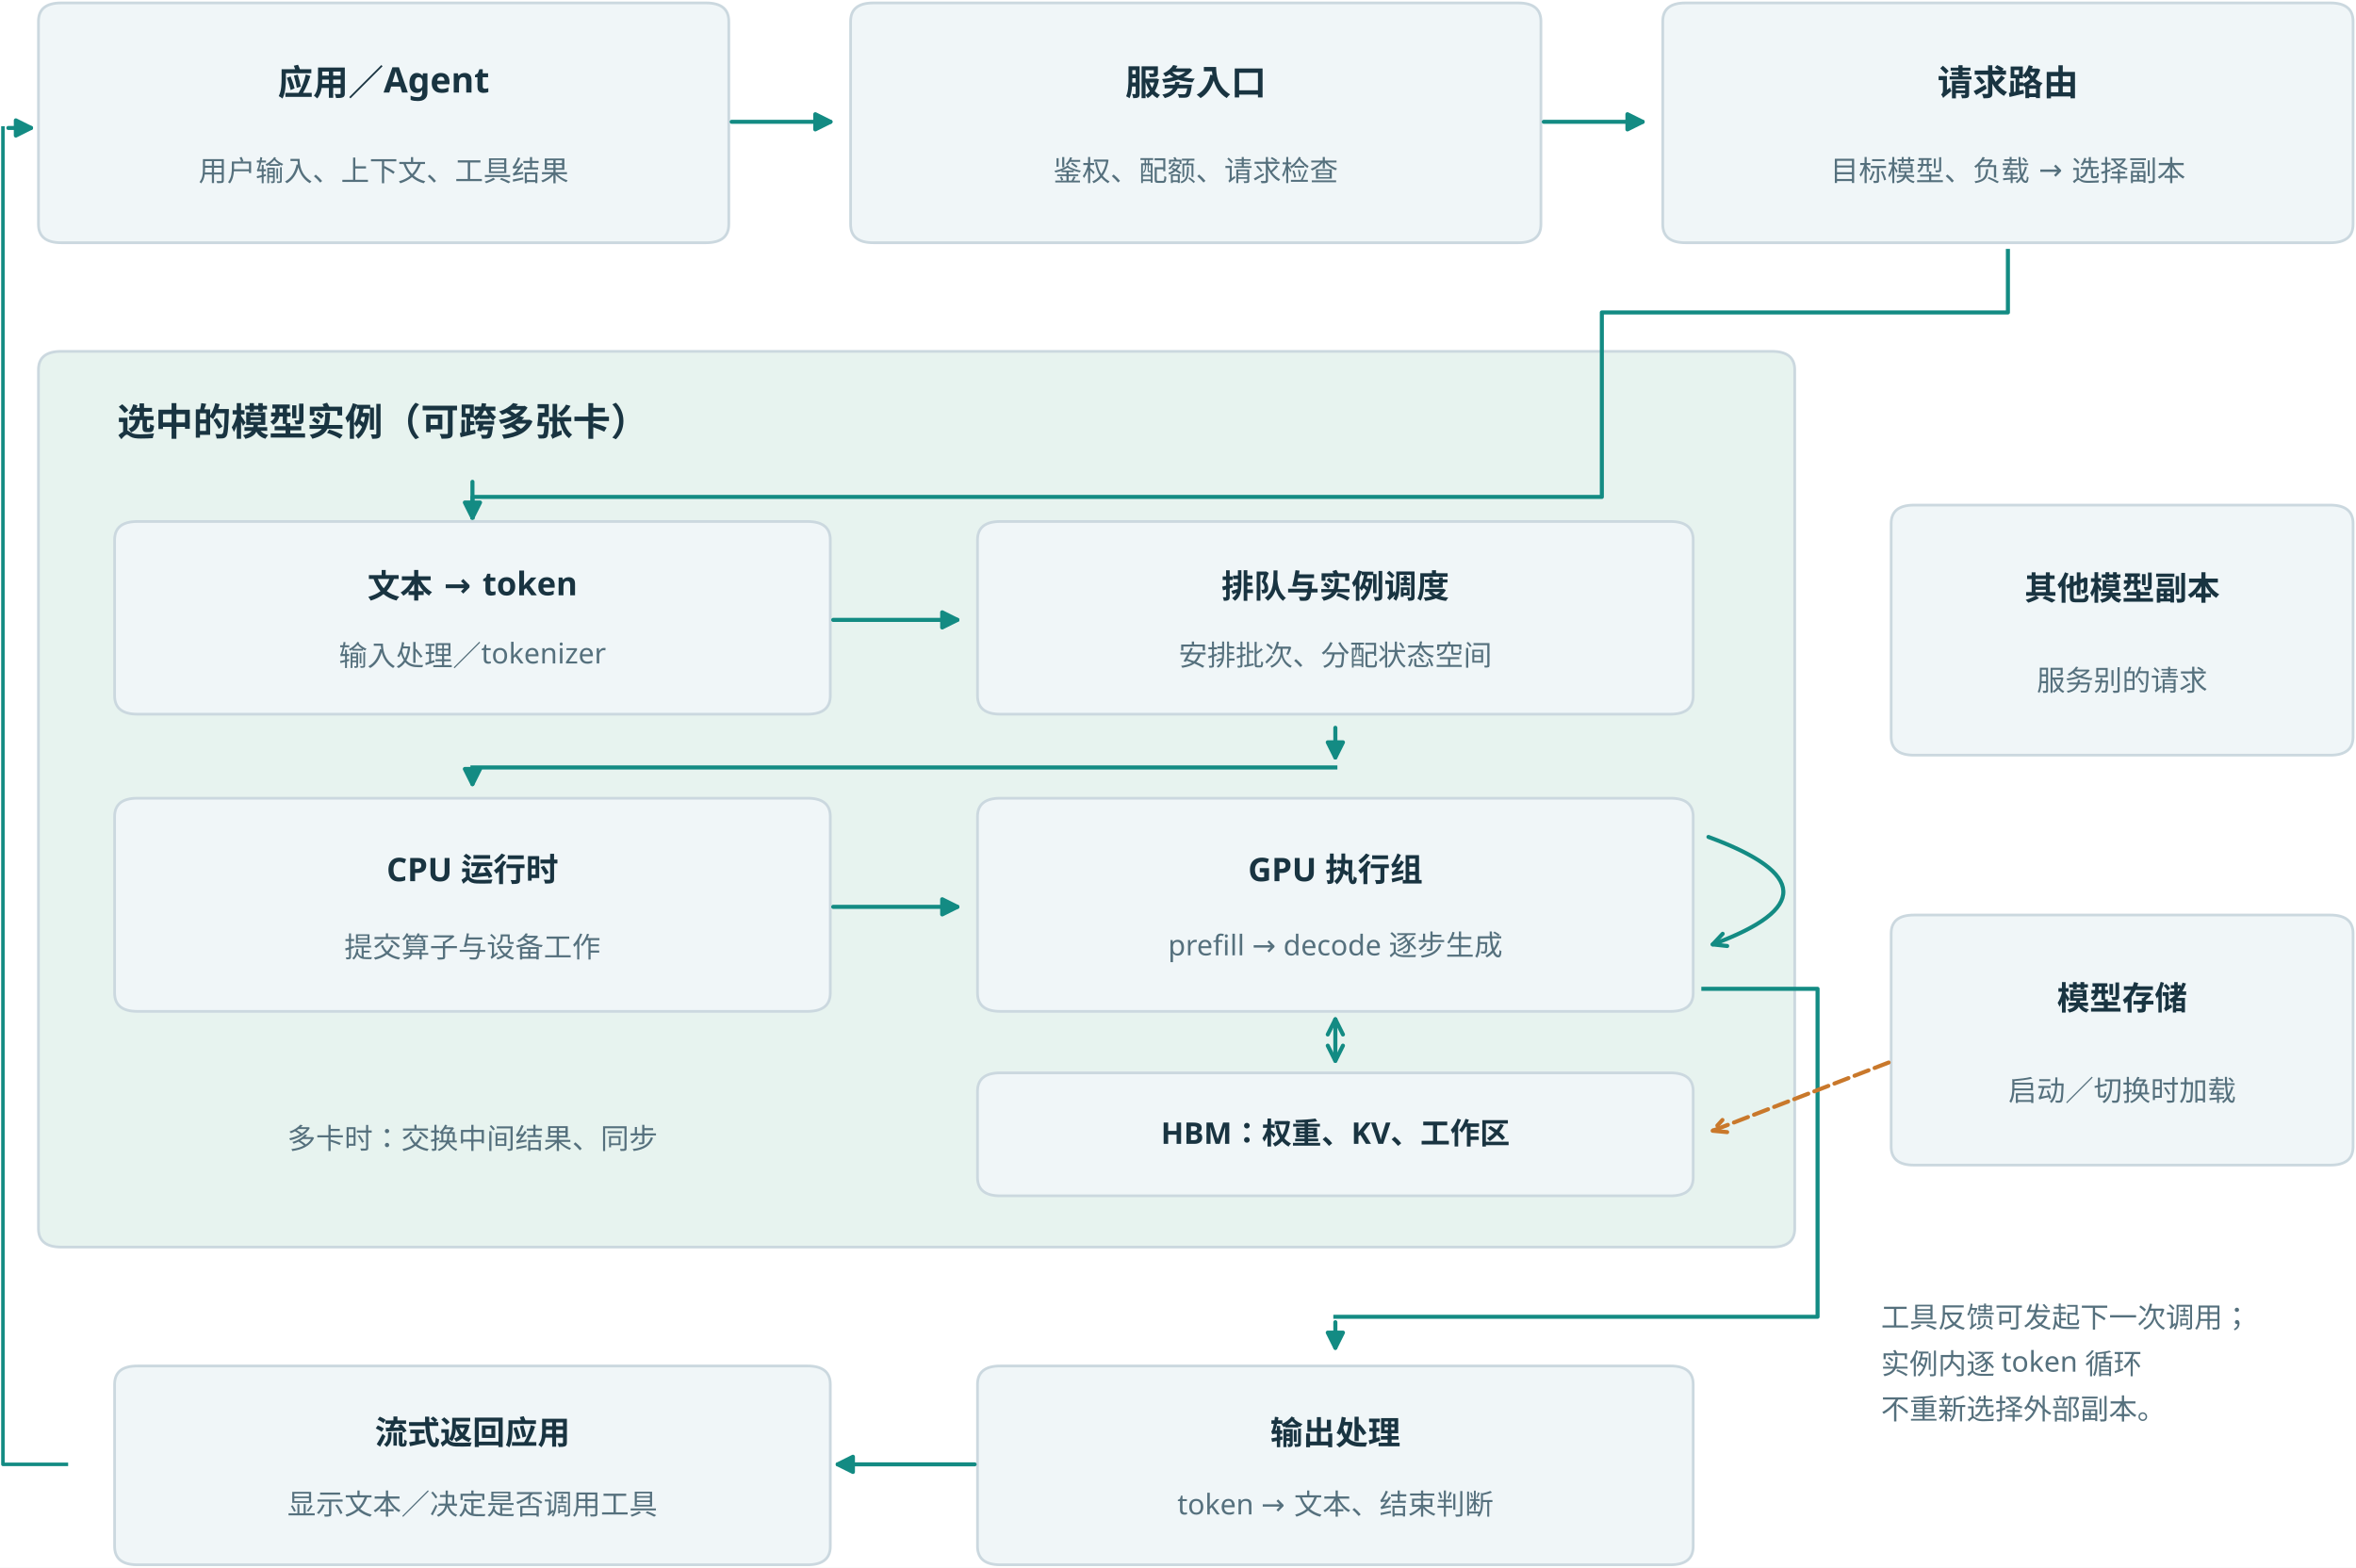
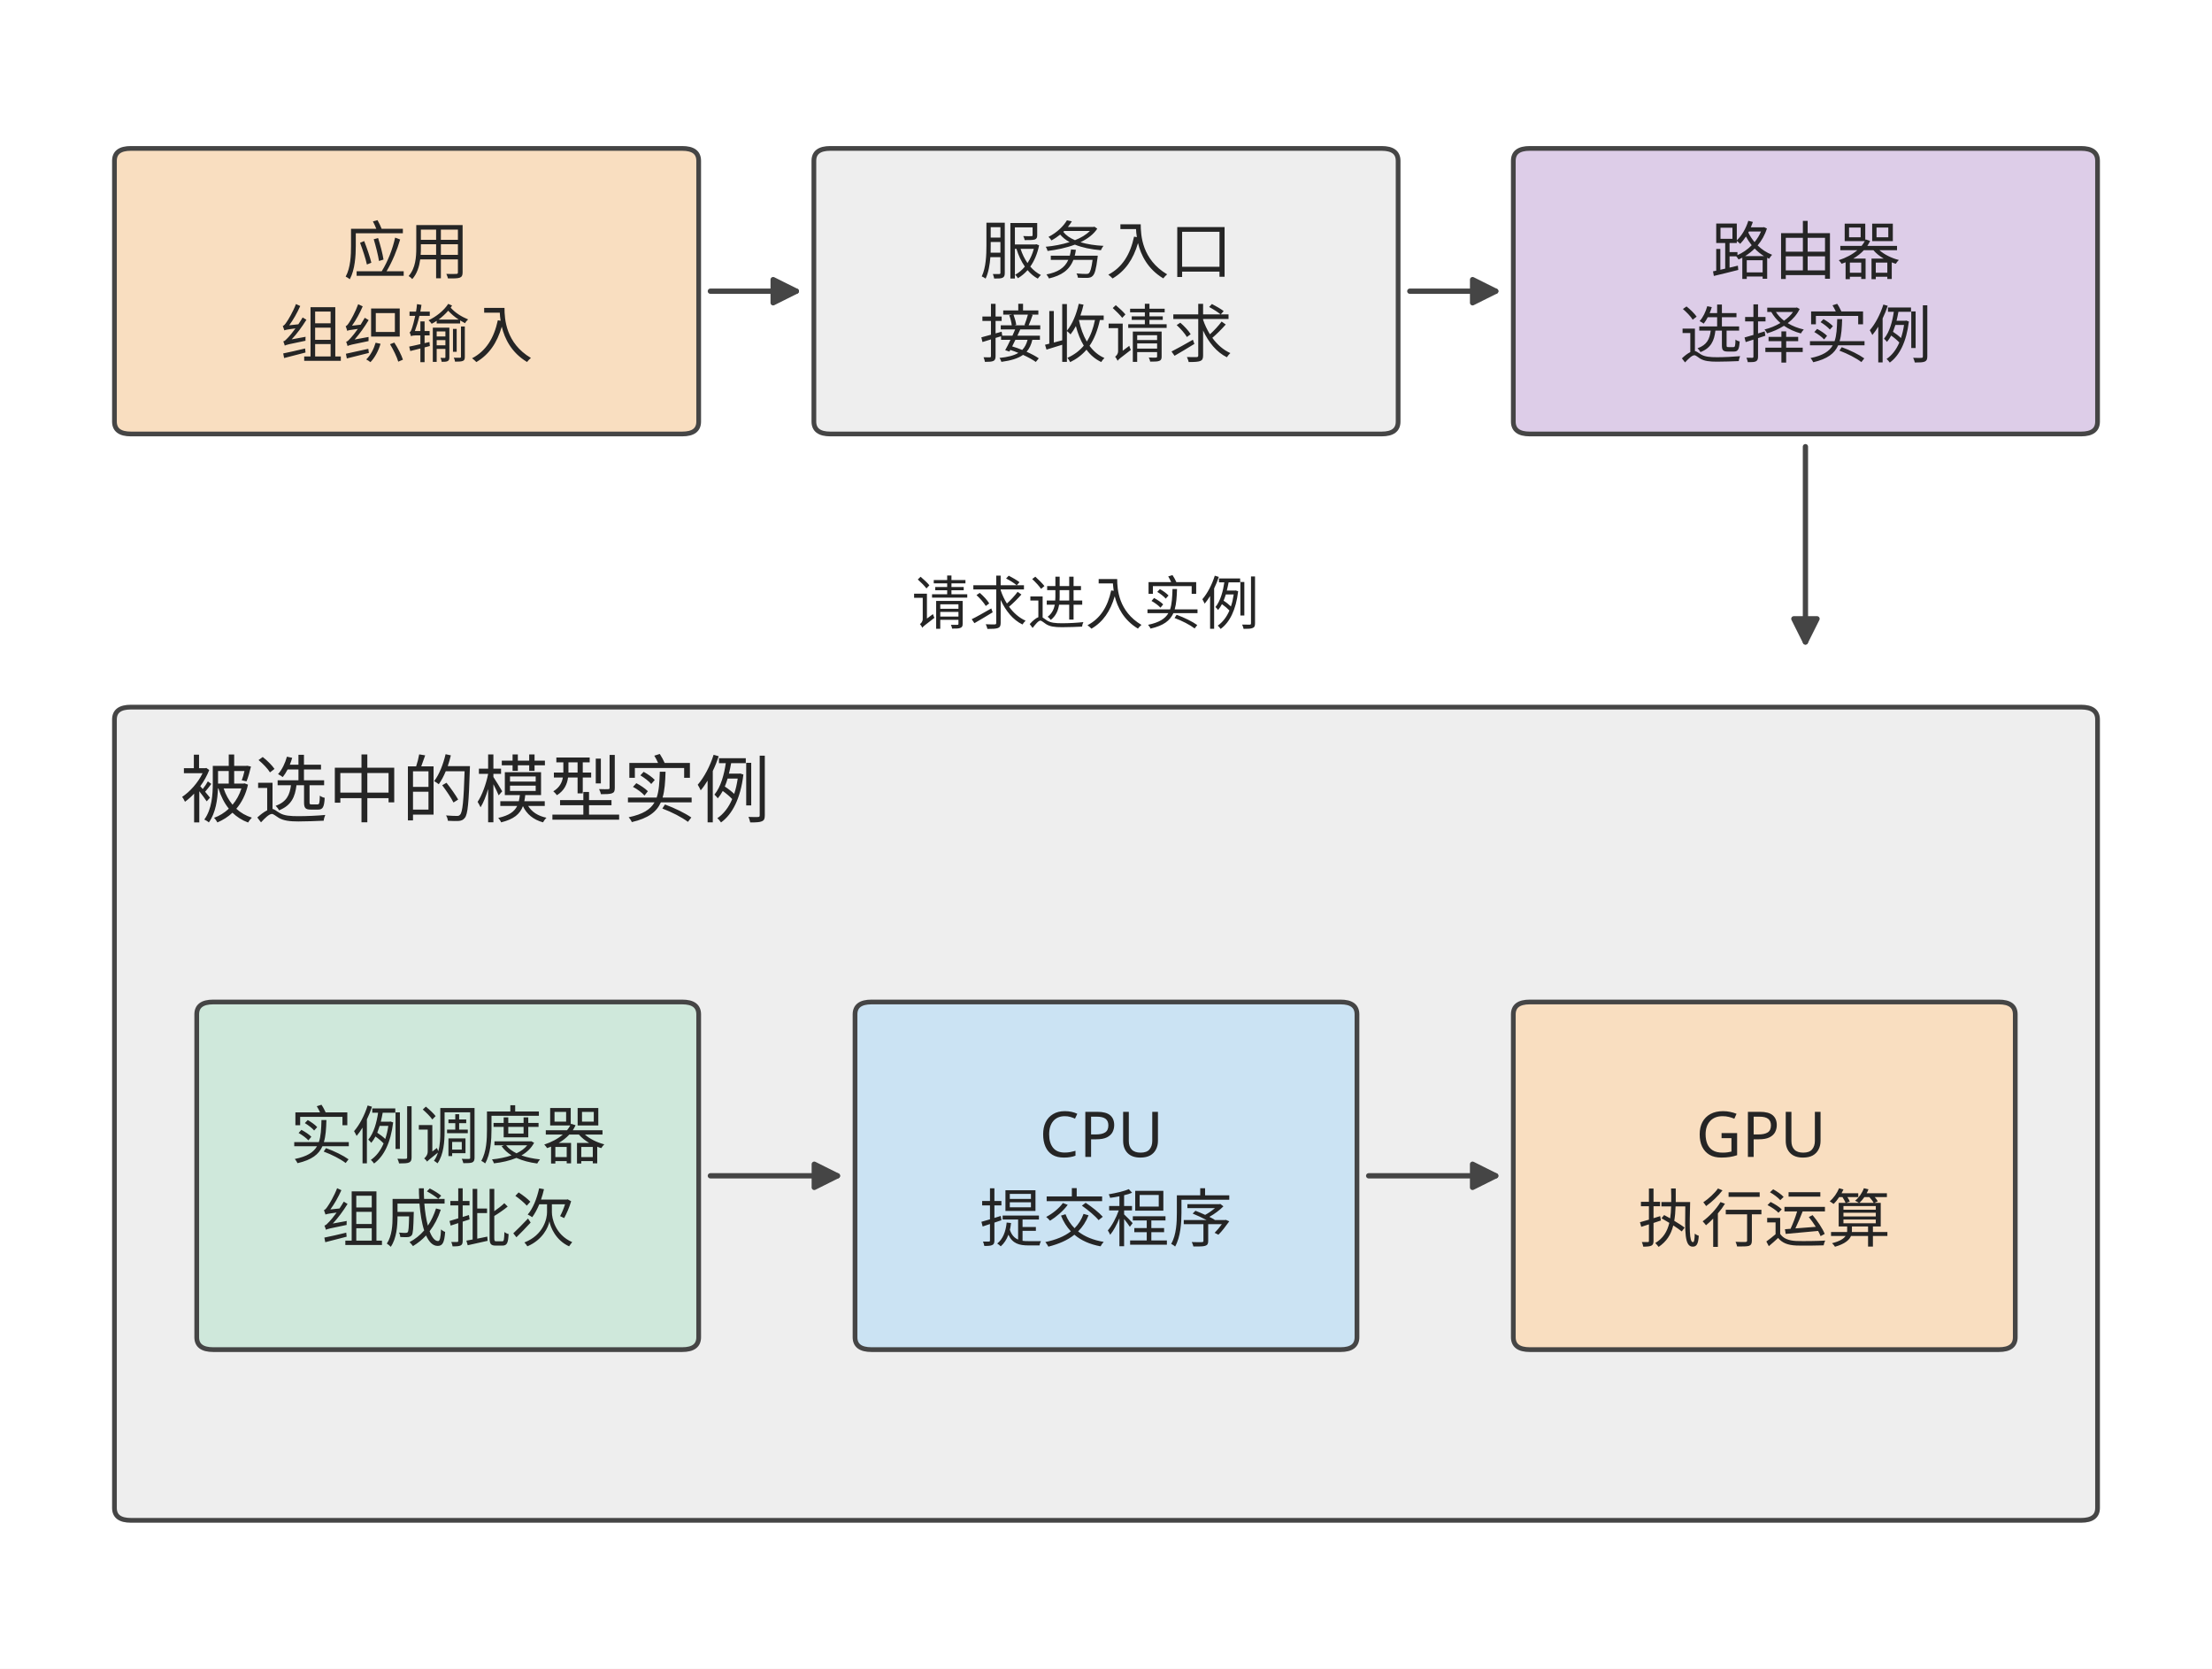
- <svg xmlns="http://www.w3.org/2000/svg" width="868.896pt" height="578.232pt" viewBox="0 0 868.896 578.232" version="1.1">
+ <svg xmlns="http://www.w3.org/2000/svg" width="420pt" height="316.8pt" viewBox="0 0 420 316.8" version="1.1">
  <defs>
    <style type="text/css">*{stroke-linejoin: round; stroke-linecap: butt}</style>
  </defs>
  <g id="figure_1">
    <g id="patch_1">
-       <path d="M 0 578.232  L 868.896 578.232  L 868.896 0  L 0 0  z " style="fill: #ffffff" />
+       <path d="M 0 316.8  L 420 316.8  L 420 0  L 0 0  z " style="fill: #ffffff" />
    </g>
    <g id="axes_1">
      <g id="patch_2">
-         <path d="M 22.608 89.532  L 260.352 89.532  Q 268.776 89.532 268.776 82.728  L 268.776 7.884  Q 268.776 1.08 260.352 1.08  L 22.608 1.08  Q 14.184 1.08 14.184 7.884  L 14.184 82.728  Q 14.184 89.532 22.608 89.532  z " clip-path="url(#p32020e6a85)" style="fill: #f0f6f8; stroke: #cbd8df; stroke-linejoin: miter" />
+         <path d="M 24.856 82.387  L 129.536 82.387  Q 132.661 82.387 132.661 80.03  L 132.661 30.533  Q 132.661 28.176 129.536 28.176  L 24.856 28.176  Q 21.731 28.176 21.731 30.533  L 21.731 80.03  Q 21.731 82.387 24.856 82.387  z " clip-path="url(#p6bb2de74db)" style="fill: #f9dec0; stroke: #454545; stroke-width: 0.9; stroke-linejoin: miter" />
      </g>
      <g id="patch_3">
-         <path d="M 322.128 89.532  L 559.872 89.532  Q 568.296 89.532 568.296 82.728  L 568.296 7.884  Q 568.296 1.08 559.872 1.08  L 322.128 1.08  Q 313.704 1.08 313.704 7.884  L 313.704 82.728  Q 313.704 89.532 322.128 89.532  z " clip-path="url(#p32020e6a85)" style="fill: #f0f6f8; stroke: #cbd8df; stroke-linejoin: miter" />
+         <path d="M 157.66 82.387  L 262.34 82.387  Q 265.465 82.387 265.465 80.03  L 265.465 30.533  Q 265.465 28.176 262.34 28.176  L 157.66 28.176  Q 154.535 28.176 154.535 30.533  L 154.535 80.03  Q 154.535 82.387 157.66 82.387  z " clip-path="url(#p6bb2de74db)" style="fill: #eeeeee; stroke: #454545; stroke-width: 0.9; stroke-linejoin: miter" />
      </g>
      <g id="patch_4">
-         <path d="M 621.648 89.532  L 859.392 89.532  Q 867.816 89.532 867.816 82.728  L 867.816 7.884  Q 867.816 1.08 859.392 1.08  L 621.648 1.08  Q 613.224 1.08 613.224 7.884  L 613.224 82.728  Q 613.224 89.532 621.648 89.532  z " clip-path="url(#p32020e6a85)" style="fill: #f0f6f8; stroke: #cbd8df; stroke-linejoin: miter" />
+         <path d="M 290.464 82.387  L 395.144 82.387  Q 398.269 82.387 398.269 80.03  L 398.269 30.533  Q 398.269 28.176 395.144 28.176  L 290.464 28.176  Q 287.339 28.176 287.339 30.533  L 287.339 80.03  Q 287.339 82.387 290.464 82.387  z " clip-path="url(#p6bb2de74db)" style="fill: #ddcde8; stroke: #454545; stroke-width: 0.9; stroke-linejoin: miter" />
      </g>
      <g id="patch_5">
-         <path d="M 269.838 44.928  Q 288.897 44.928 306.28 44.928  " clip-path="url(#p32020e6a85)" style="fill: none; stroke: #138b83; stroke-width: 1.5; stroke-linecap: round" />
-         <path d="M 300.68 42.128  L 306.28 44.928  L 300.68 47.728  z " clip-path="url(#p32020e6a85)" style="fill: #138b83; stroke: #138b83; stroke-width: 1.5; stroke-linecap: round" />
+         <path d="M 134.881 55.282  Q 143.599 55.282 151.2 55.282  " clip-path="url(#p6bb2de74db)" style="fill: none; stroke: #454545; stroke-linecap: round" />
+         <path d="M 146.8 53.082  L 151.2 55.282  L 146.8 57.482  z " clip-path="url(#p6bb2de74db)" style="fill: #454545; stroke: #454545; stroke-linecap: round" />
      </g>
      <g id="patch_6">
-         <path d="M 569.358 44.928  Q 588.417 44.928 605.8 44.928  " clip-path="url(#p32020e6a85)" style="fill: none; stroke: #138b83; stroke-width: 1.5; stroke-linecap: round" />
-         <path d="M 600.2 42.128  L 605.8 44.928  L 600.2 47.728  z " clip-path="url(#p32020e6a85)" style="fill: #138b83; stroke: #138b83; stroke-width: 1.5; stroke-linecap: round" />
+         <path d="M 267.685 55.282  Q 276.403 55.282 284.004 55.282  " clip-path="url(#p6bb2de74db)" style="fill: none; stroke: #454545; stroke-linecap: round" />
+         <path d="M 279.604 53.082  L 284.004 55.282  L 279.604 57.482  z " clip-path="url(#p6bb2de74db)" style="fill: #454545; stroke: #454545; stroke-linecap: round" />
      </g>
      <g id="patch_7">
-         <path d="M 22.608 459.972  L 653.472 459.972  Q 661.896 459.972 661.896 453.168  L 661.896 136.404  Q 661.896 129.6 653.472 129.6  L 22.608 129.6  Q 14.184 129.6 14.184 136.404  L 14.184 453.168  Q 14.184 459.972 22.608 459.972  z " clip-path="url(#p32020e6a85)" style="fill: #e7f3ef; stroke: #cbd8df; stroke-linejoin: miter" />
+         <path d="M 24.856 288.624  L 395.144 288.624  Q 398.269 288.624 398.269 286.267  L 398.269 136.598  Q 398.269 134.241 395.144 134.241  L 24.856 134.241  Q 21.731 134.241 21.731 136.598  L 21.731 286.267  Q 21.731 288.624 24.856 288.624  z " clip-path="url(#p6bb2de74db)" style="fill: #eeeeee; stroke: #454545; stroke-width: 0.9; stroke-linejoin: miter" />
      </g>
      <g id="patch_8">
-         <path d="M 50.688 263.412  L 297.792 263.412  Q 306.216 263.412 306.216 256.608  L 306.216 199.152  Q 306.216 192.348 297.792 192.348  L 50.688 192.348  Q 42.264 192.348 42.264 199.152  L 42.264 256.608  Q 42.264 263.412 50.688 263.412  z " clip-path="url(#p32020e6a85)" style="fill: #f0f6f8; stroke: #cbd8df; stroke-linejoin: miter" />
+         <path d="M 40.48 256.215  L 129.536 256.215  Q 132.661 256.215 132.661 253.858  L 132.661 192.576  Q 132.661 190.219 129.536 190.219  L 40.48 190.219  Q 37.355 190.219 37.355 192.576  L 37.355 253.858  Q 37.355 256.215 40.48 256.215  z " clip-path="url(#p6bb2de74db)" style="fill: #cfe8db; stroke: #454545; stroke-width: 0.9; stroke-linejoin: miter" />
      </g>
      <g id="patch_9">
-         <path d="M 368.928 263.412  L 616.032 263.412  Q 624.456 263.412 624.456 256.608  L 624.456 199.152  Q 624.456 192.348 616.032 192.348  L 368.928 192.348  Q 360.504 192.348 360.504 199.152  L 360.504 256.608  Q 360.504 263.412 368.928 263.412  z " clip-path="url(#p32020e6a85)" style="fill: #f0f6f8; stroke: #cbd8df; stroke-linejoin: miter" />
+         <path d="M 165.472 256.215  L 254.528 256.215  Q 257.653 256.215 257.653 253.858  L 257.653 192.576  Q 257.653 190.219 254.528 190.219  L 165.472 190.219  Q 162.347 190.219 162.347 192.576  L 162.347 253.858  Q 162.347 256.215 165.472 256.215  z " clip-path="url(#p6bb2de74db)" style="fill: #cbe3f3; stroke: #454545; stroke-width: 0.9; stroke-linejoin: miter" />
      </g>
      <g id="patch_10">
-         <path d="M 307.282 228.636  Q 331.02 228.636 353.081 228.636  " clip-path="url(#p32020e6a85)" style="fill: none; stroke: #138b83; stroke-width: 1.5; stroke-linecap: round" />
-         <path d="M 347.481 225.836  L 353.081 228.636  L 347.481 231.436  z " clip-path="url(#p32020e6a85)" style="fill: #138b83; stroke: #138b83; stroke-width: 1.5; stroke-linecap: round" />
+         <path d="M 290.464 256.215  L 379.52 256.215  Q 382.645 256.215 382.645 253.858  L 382.645 192.576  Q 382.645 190.219 379.52 190.219  L 290.464 190.219  Q 287.339 190.219 287.339 192.576  L 287.339 253.858  Q 287.339 256.215 290.464 256.215  z " clip-path="url(#p6bb2de74db)" style="fill: #f9dec0; stroke: #454545; stroke-width: 0.9; stroke-linejoin: miter" />
      </g>
      <g id="patch_11">
-         <path d="M 174.24 177.714  Q 174.24 185.164 174.24 190.938  " clip-path="url(#p32020e6a85)" style="fill: none; stroke: #138b83; stroke-width: 1.5; stroke-linecap: round" />
-         <path d="M 177.04 185.338  L 174.24 190.938  L 171.44 185.338  z " clip-path="url(#p32020e6a85)" style="fill: #138b83; stroke: #138b83; stroke-width: 1.5; stroke-linecap: round" />
+         <path d="M 134.882 223.217  Q 147.503 223.217 159.007 223.217  " clip-path="url(#p6bb2de74db)" style="fill: none; stroke: #454545; stroke-linecap: round" />
+         <path d="M 154.607 221.017  L 159.007 223.217  L 154.607 225.417  z " clip-path="url(#p6bb2de74db)" style="fill: #454545; stroke: #454545; stroke-linecap: round" />
      </g>
      <g id="patch_12">
-         <path d="M 50.688 373.032  L 297.792 373.032  Q 306.216 373.032 306.216 366.228  L 306.216 301.212  Q 306.216 294.408 297.792 294.408  L 50.688 294.408  Q 42.264 294.408 42.264 301.212  L 42.264 366.228  Q 42.264 373.032 50.688 373.032  z " clip-path="url(#p32020e6a85)" style="fill: #f0f6f8; stroke: #cbd8df; stroke-linejoin: miter" />
+         <path d="M 259.874 223.217  Q 272.495 223.217 283.999 223.217  " clip-path="url(#p6bb2de74db)" style="fill: none; stroke: #454545; stroke-linecap: round" />
+         <path d="M 279.599 221.017  L 283.999 223.217  L 279.599 225.417  z " clip-path="url(#p6bb2de74db)" style="fill: #454545; stroke: #454545; stroke-linecap: round" />
      </g>
      <g id="patch_13">
-         <path d="M 368.928 373.032  L 616.032 373.032  Q 624.456 373.032 624.456 366.228  L 624.456 301.212  Q 624.456 294.408 616.032 294.408  L 368.928 294.408  Q 360.504 294.408 360.504 301.212  L 360.504 366.228  Q 360.504 373.032 368.928 373.032  z " clip-path="url(#p32020e6a85)" style="fill: #f0f6f8; stroke: #cbd8df; stroke-linejoin: miter" />
-       </g>
-       <g id="patch_14">
-         <path d="M 492.48 268.438  Q 492.48 274.755 492.48 279.394  " clip-path="url(#p32020e6a85)" style="fill: none; stroke: #138b83; stroke-width: 1.5; stroke-linecap: round" />
-         <path d="M 495.28 273.794  L 492.48 279.394  L 489.68 273.794  z " clip-path="url(#p32020e6a85)" style="fill: #138b83; stroke: #138b83; stroke-width: 1.5; stroke-linecap: round" />
-       </g>
-       <g id="patch_15">
-         <path d="M 174.24 285.069  Q 174.24 287.983 174.24 289.22  " clip-path="url(#p32020e6a85)" style="fill: none; stroke: #138b83; stroke-width: 1.5; stroke-linecap: round" />
-         <path d="M 177.04 283.62  L 174.24 289.22  L 171.44 283.62  z " clip-path="url(#p32020e6a85)" style="fill: #138b83; stroke: #138b83; stroke-width: 1.5; stroke-linecap: round" />
-       </g>
-       <g id="patch_16">
-         <path d="M 307.282 334.476  Q 331.02 334.476 353.081 334.476  " clip-path="url(#p32020e6a85)" style="fill: none; stroke: #138b83; stroke-width: 1.5; stroke-linecap: round" />
-         <path d="M 347.481 331.676  L 353.081 334.476  L 347.481 337.276  z " clip-path="url(#p32020e6a85)" style="fill: #138b83; stroke: #138b83; stroke-width: 1.5; stroke-linecap: round" />
-       </g>
-       <g id="patch_17">
-         <path d="M 368.928 441.072  L 616.032 441.072  Q 624.456 441.072 624.456 434.268  L 624.456 402.516  Q 624.456 395.712 616.032 395.712  L 368.928 395.712  Q 360.504 395.712 360.504 402.516  L 360.504 434.268  Q 360.504 441.072 368.928 441.072  z " clip-path="url(#p32020e6a85)" style="fill: #f0f6f8; stroke: #cbd8df; stroke-linejoin: miter" />
-       </g>
-       <g id="patch_18">
-         <path d="M 492.48 375.955  Q 492.48 383.616 492.48 391.277  " clip-path="url(#p32020e6a85)" style="fill: none; stroke: #138b83; stroke-width: 1.5; stroke-linecap: round" />
-         <path d="M 489.68 381.555  L 492.48 375.955  L 495.28 381.555  " clip-path="url(#p32020e6a85)" style="fill: none; stroke: #138b83; stroke-width: 1.5; stroke-linecap: round" />
-         <path d="M 495.28 385.677  L 492.48 391.277  L 489.68 385.677  " clip-path="url(#p32020e6a85)" style="fill: none; stroke: #138b83; stroke-width: 1.5; stroke-linecap: round" />
-       </g>
-       <g id="patch_19">
-         <path d="M 705.888 278.532  L 859.392 278.532  Q 867.816 278.532 867.816 271.728  L 867.816 193.104  Q 867.816 186.3 859.392 186.3  L 705.888 186.3  Q 697.464 186.3 697.464 193.104  L 697.464 271.728  Q 697.464 278.532 705.888 278.532  z " clip-path="url(#p32020e6a85)" style="fill: #f0f6f8; stroke: #cbd8df; stroke-linejoin: miter" />
-       </g>
-       <g id="patch_20">
-         <path d="M 705.888 429.732  L 859.392 429.732  Q 867.816 429.732 867.816 422.928  L 867.816 344.304  Q 867.816 337.5 859.392 337.5  L 705.888 337.5  Q 697.464 337.5 697.464 344.304  L 697.464 422.928  Q 697.464 429.732 705.888 429.732  z " clip-path="url(#p32020e6a85)" style="fill: #f0f6f8; stroke: #cbd8df; stroke-linejoin: miter" />
-       </g>
-       <g id="patch_21">
-         <path d="M 50.688 577.152  L 297.792 577.152  Q 306.216 577.152 306.216 570.348  L 306.216 510.624  Q 306.216 503.82 297.792 503.82  L 50.688 503.82  Q 42.264 503.82 42.264 510.624  L 42.264 570.348  Q 42.264 577.152 50.688 577.152  z " clip-path="url(#p32020e6a85)" style="fill: #f0f6f8; stroke: #cbd8df; stroke-linejoin: miter" />
-       </g>
-       <g id="patch_22">
-         <path d="M 368.928 577.152  L 616.032 577.152  Q 624.456 577.152 624.456 570.348  L 624.456 510.624  Q 624.456 503.82 616.032 503.82  L 368.928 503.82  Q 360.504 503.82 360.504 510.624  L 360.504 570.348  Q 360.504 577.152 368.928 577.152  z " clip-path="url(#p32020e6a85)" style="fill: #f0f6f8; stroke: #cbd8df; stroke-linejoin: miter" />
-       </g>
-       <g id="patch_23">
-         <path d="M 492.48 487.673  Q 492.48 493.233 492.48 497.117  " clip-path="url(#p32020e6a85)" style="fill: none; stroke: #138b83; stroke-width: 1.5; stroke-linecap: round" />
-         <path d="M 495.28 491.517  L 492.48 497.117  L 489.68 491.517  z " clip-path="url(#p32020e6a85)" style="fill: #138b83; stroke: #138b83; stroke-width: 1.5; stroke-linecap: round" />
-       </g>
-       <g id="patch_24">
-         <path d="M 359.442 540.108  Q 333.361 540.108 308.957 540.108  " clip-path="url(#p32020e6a85)" style="fill: none; stroke: #138b83; stroke-width: 1.5; stroke-linecap: round" />
-         <path d="M 314.557 542.908  L 308.957 540.108  L 314.557 537.308  z " clip-path="url(#p32020e6a85)" style="fill: #138b83; stroke: #138b83; stroke-width: 1.5; stroke-linecap: round" />
-       </g>
-       <g id="patch_25">
-         <path d="M 3.078 47.196  Q 8.098 47.196 11.441 47.196  " clip-path="url(#p32020e6a85)" style="fill: none; stroke: #138b83; stroke-width: 1.5; stroke-linecap: round" />
-         <path d="M 5.841 44.396  L 11.441 47.196  L 5.841 49.996  z " clip-path="url(#p32020e6a85)" style="fill: #138b83; stroke: #138b83; stroke-width: 1.5; stroke-linecap: round" />
-       </g>
-       <g id="line2d_1">
-         <path d="M 740.52 92.556  L 740.52 115.236  L 590.76 115.236  L 590.76 183.276  L 174.24 183.276  L 174.24 190.836  " clip-path="url(#p32020e6a85)" style="fill: none; stroke: #138b83; stroke-width: 1.5; stroke-linecap: square" />
-       </g>
-       <g id="line2d_2">
-         <path d="M 492.48 283.068  L 174.24 283.068  " clip-path="url(#p32020e6a85)" style="fill: none; stroke: #138b83; stroke-width: 1.5; stroke-linecap: square" />
-       </g>
-       <g id="line2d_3">
-         <path d="M 628.2 364.716  L 670.32 364.716  L 670.32 485.676  L 492.48 485.676  " clip-path="url(#p32020e6a85)" style="fill: none; stroke: #138b83; stroke-width: 1.5; stroke-linecap: square" />
-       </g>
-       <g id="line2d_4">
-         <path d="M 24.48 540.108  L 1.08 540.108  L 1.08 47.196  L 1.08 47.196  " clip-path="url(#p32020e6a85)" style="fill: none; stroke: #138b83; stroke-width: 1.3; stroke-linecap: square" />
+         <path d="M 342.804 84.8  Q 342.804 103.896 342.804 121.874  " clip-path="url(#p6bb2de74db)" style="fill: none; stroke: #454545; stroke-linecap: round" />
+         <path d="M 345.004 117.474  L 342.804 121.874  L 340.604 117.474  z " clip-path="url(#p6bb2de74db)" style="fill: #454545; stroke: #454545; stroke-linecap: round" />
      </g>
      <g id="text_1">
-         <text style="font-weight: 700; font-size: 13px; font-family: 'Arial Unicode MS'; text-anchor: middle; fill: #193441" x="141.48" y="35.074" transform="rotate(-0 141.48 35.07401)">应用／Agent</text>
+         <text style="font-size: 12px; font-family: 'Arial Unicode MS'; fill: #252525" transform="translate(65.196 51.96719)">应用</text>
+         <text style="font-size: 12px; font-family: 'Arial Unicode MS'; fill: #252525" transform="translate(53.196 67.79851)">组织输入</text>
      </g>
      <g id="text_2">
-         <text style="font-size: 10.5px; font-family: 'Arial Unicode MS'; text-anchor: middle; fill: #55707d" x="141.48" y="66.761" transform="rotate(-0 141.48 66.76124)">用户输入、上下文、工具结果</text>
+         <text style="font-size: 12px; font-family: 'Arial Unicode MS'; fill: #252525" transform="translate(186 51.92594)">服务入口</text>
+         <text style="font-size: 12px; font-family: 'Arial Unicode MS'; fill: #252525" transform="translate(186 67.74601)">接收请求</text>
      </g>
      <g id="text_3">
-         <text style="font-weight: 700; font-size: 13px; font-family: 'Arial Unicode MS'; text-anchor: middle; fill: #193441" x="441" y="35.042" transform="rotate(-0 441 35.04176)">服务入口</text>
+         <text style="font-size: 12px; font-family: 'Arial Unicode MS'; fill: #252525" transform="translate(324.804 52.01125)">路由器</text>
+         <text style="font-size: 12px; font-family: 'Arial Unicode MS'; fill: #252525" transform="translate(318.804 67.8482)">选择实例</text>
      </g>
      <g id="text_4">
-         <text style="font-size: 10.5px; font-family: 'Arial Unicode MS'; text-anchor: middle; fill: #55707d" x="441" y="66.718" transform="rotate(-0 441 66.71776)">鉴权、配额、请求检查</text>
+         <text style="font-size: 14px; font-family: 'Arial Unicode MS'; text-anchor: start; fill: #252525" x="34.23" y="154.995" transform="rotate(-0 34.23 154.995)">被选中的模型实例</text>
      </g>
      <g id="text_5">
-         <text style="font-weight: 700; font-size: 13px; font-family: 'Arial Unicode MS'; text-anchor: middle; fill: #193441" x="740.52" y="35.1" transform="rotate(-0 740.52 35.09965)">请求路由</text>
+         <text style="font-size: 12px; font-family: 'Arial Unicode MS'; fill: #252525" transform="translate(55.008 219.8991)">实例调度器</text>
+         <text style="font-size: 12px; font-family: 'Arial Unicode MS'; fill: #252525" transform="translate(61.008 235.6526)">组成批次</text>
      </g>
      <g id="text_6">
-         <text style="font-size: 10.5px; font-family: 'Arial Unicode MS'; text-anchor: middle; fill: #55707d" x="740.52" y="66.718" transform="rotate(-0 740.52 66.71776)">目标模型、负载 → 选择副本</text>
+         <text style="font-size: 12px; font-family: 'Arial Unicode MS'; fill: #252525" transform="translate(197.3316 219.6329)">CPU</text>
+         <text style="font-size: 12px; font-family: 'Arial Unicode MS'; fill: #252525" transform="translate(186 235.6526)">提交程序</text>
      </g>
      <g id="text_7">
-         <text style="font-weight: 700; font-size: 14px; font-family: 'Arial Unicode MS'; text-anchor: start; fill: #193441" x="43.2" y="160.596" transform="rotate(-0 43.2 160.596)">选中的模型实例（可跨多张卡）</text>
+         <text style="font-size: 12px; font-family: 'Arial Unicode MS'; fill: #252525" transform="translate(321.9898 219.6329)">GPU</text>
+         <text style="font-size: 12px; font-family: 'Arial Unicode MS'; fill: #252525" transform="translate(310.992 235.7164)">执行运算</text>
      </g>
      <g id="text_8">
-         <text style="font-weight: 700; font-size: 12px; font-family: 'Arial Unicode MS'; text-anchor: middle; fill: #193441" x="174.24" y="220.425" transform="rotate(-0 174.24 220.4248)">文本 → token</text>
-       </g>
-       <g id="text_9">
-         <text style="font-size: 10.5px; font-family: 'Arial Unicode MS'; text-anchor: middle; fill: #55707d" x="174.24" y="245.576" transform="rotate(-0 174.24 245.5763)">输入处理／tokenizer</text>
-       </g>
-       <g id="text_10">
-         <text style="font-weight: 700; font-size: 12px; font-family: 'Arial Unicode MS'; text-anchor: middle; fill: #193441" x="492.48" y="220.533" transform="rotate(-0 492.48 220.5326)">排队与实例调度</text>
-       </g>
-       <g id="text_11">
-         <text style="font-size: 10.5px; font-family: 'Arial Unicode MS'; text-anchor: middle; fill: #55707d" x="492.48" y="245.44" transform="rotate(-0 492.48 245.4402)">安排批次、分配状态空间</text>
-       </g>
-       <g id="text_12">
-         <text style="font-weight: 700; font-size: 12px; font-family: 'Arial Unicode MS'; text-anchor: middle; fill: #193441" x="174.24" y="325.012" transform="rotate(-0 174.24 325.0118)">CPU 运行时</text>
-       </g>
-       <g id="text_13">
-         <text style="font-size: 10.5px; font-family: 'Arial Unicode MS'; text-anchor: middle; fill: #55707d" x="174.24" y="353.075" transform="rotate(-0 174.24 353.0746)">提交算子与设备工作</text>
-       </g>
-       <g id="text_14">
-         <text style="font-weight: 700; font-size: 12px; font-family: 'Arial Unicode MS'; text-anchor: middle; fill: #193441" x="492.48" y="325.012" transform="rotate(-0 492.48 325.0118)">GPU 执行组</text>
-       </g>
-       <g id="text_15">
-         <text style="font-size: 10.5px; font-family: 'Arial Unicode MS'; text-anchor: middle; fill: #55707d" x="492.48" y="352.359" transform="rotate(-0 492.48 352.3593)">prefill → decode 逐步生成</text>
-       </g>
-       <g id="text_16">
-         <text style="font-weight: 700; font-size: 11px; font-family: 'Arial Unicode MS'; text-anchor: middle; fill: #193441" x="492.48" y="421.897" transform="rotate(-0 492.48 421.8967)">HBM：权重、KV、工作区</text>
-       </g>
-       <g id="text_17">
-         <text style="font-size: 10.5px; font-family: 'Arial Unicode MS'; text-anchor: middle; fill: #55707d" x="174.24" y="423.684" transform="rotate(-0 174.24 423.684)">多卡时：交换中间结果、同步</text>
-       </g>
-       <g id="patch_26">
-         <path d="M 630.077 308.697  Q 684.534 328.805 631.653 348.332  " style="fill: none; stroke: #138b83; stroke-width: 1.5; stroke-linecap: round" />
-         <path d="M 636.988 348.921  L 631.653 348.332  L 635.325 344.418  " style="fill: none; stroke: #138b83; stroke-width: 1.5; stroke-linecap: round" />
-       </g>
-       <g id="text_18">
-         <text style="font-weight: 700; font-size: 12px; font-family: 'Arial Unicode MS'; text-anchor: middle; fill: #193441" x="782.64" y="221.253" transform="rotate(-0 782.64 221.2527)">其他模型副本</text>
-       </g>
-       <g id="text_19">
-         <text style="font-size: 10.5px; font-family: 'Arial Unicode MS'; text-anchor: middle; fill: #55707d" x="782.64" y="254.716" transform="rotate(-0 782.64 254.716)">服务别的请求</text>
-       </g>
-       <g id="text_20">
-         <text style="font-weight: 700; font-size: 12px; font-family: 'Arial Unicode MS'; text-anchor: middle; fill: #193441" x="782.64" y="372.421" transform="rotate(-0 782.64 372.4209)">模型存储</text>
-       </g>
-       <g id="text_21">
-         <text style="font-size: 10.5px; font-family: 'Arial Unicode MS'; text-anchor: middle; fill: #55707d" x="782.64" y="406.009" transform="rotate(-0 782.64 406.0095)">启动／切换时加载</text>
-       </g>
-       <g id="patch_27">
-         <path d="M 696.536 391.899  Q 663.3 404.784 631.628 417.063  " style="fill: none; stroke-dasharray: 5.55,2.4; stroke-dashoffset: 0; stroke: #c9782b; stroke-width: 1.5; stroke-linecap: round" />
-         <path d="M 636.971 417.566  L 631.628 417.063  L 635.236 413.09  " style="fill: none; stroke-dasharray: 5.55,2.4; stroke-dashoffset: 0; stroke: #c9782b; stroke-width: 1.5; stroke-linecap: round" />
-       </g>
-       <g id="text_22">
-         <text style="font-weight: 700; font-size: 12px; font-family: 'Arial Unicode MS'; text-anchor: middle; fill: #193441" x="174.24" y="532.664" transform="rotate(-0 174.24 532.6638)">流式返回应用</text>
-       </g>
-       <g id="text_23">
-         <text style="font-size: 10.5px; font-family: 'Arial Unicode MS'; text-anchor: middle; fill: #55707d" x="174.24" y="558.566" transform="rotate(-0 174.24 558.5656)">显示文本／决定是否调用工具</text>
-       </g>
-       <g id="text_24">
-         <text style="font-weight: 700; font-size: 12px; font-family: 'Arial Unicode MS'; text-anchor: middle; fill: #193441" x="492.48" y="532.737" transform="rotate(-0 492.48 532.7369)">输出处理</text>
-       </g>
-       <g id="text_25">
-         <text style="font-size: 10.5px; font-family: 'Arial Unicode MS'; text-anchor: middle; fill: #55707d" x="492.48" y="558.566" transform="rotate(-0 492.48 558.5656)">token → 文本、结束判断</text>
-       </g>
-       <g id="text_26">
-         <text style="font-size: 10.5px; font-family: 'Arial Unicode MS'; fill: #55707d" transform="translate(693.72 489.6059)">工具反馈可发起下一次调用；</text>
-         <text style="font-size: 10.5px; font-family: 'Arial Unicode MS'; fill: #55707d" transform="translate(693.72 506.7969)">实例内逐 token 循环</text>
-         <text style="font-size: 10.5px; font-family: 'Arial Unicode MS'; fill: #55707d" transform="translate(693.72 523.476)">不重新选择外部副本。</text>
+         <text style="font-size: 11px; font-family: 'Arial Unicode MS'; text-anchor: middle; fill: #252525" x="206.094" y="118.492" transform="rotate(-0 206.094 118.4921)">请求进入实例</text>
      </g>
    </g>
  </g>
  <defs>
-     <clipPath id="p32020e6a85">
-       <rect x="-27" y="-111.564" width="936" height="756" />
+     <clipPath id="p6bb2de74db">
+       <rect x="14.7" y="11.088" width="390.6" height="294.624" />
    </clipPath>
  </defs>
</svg>
